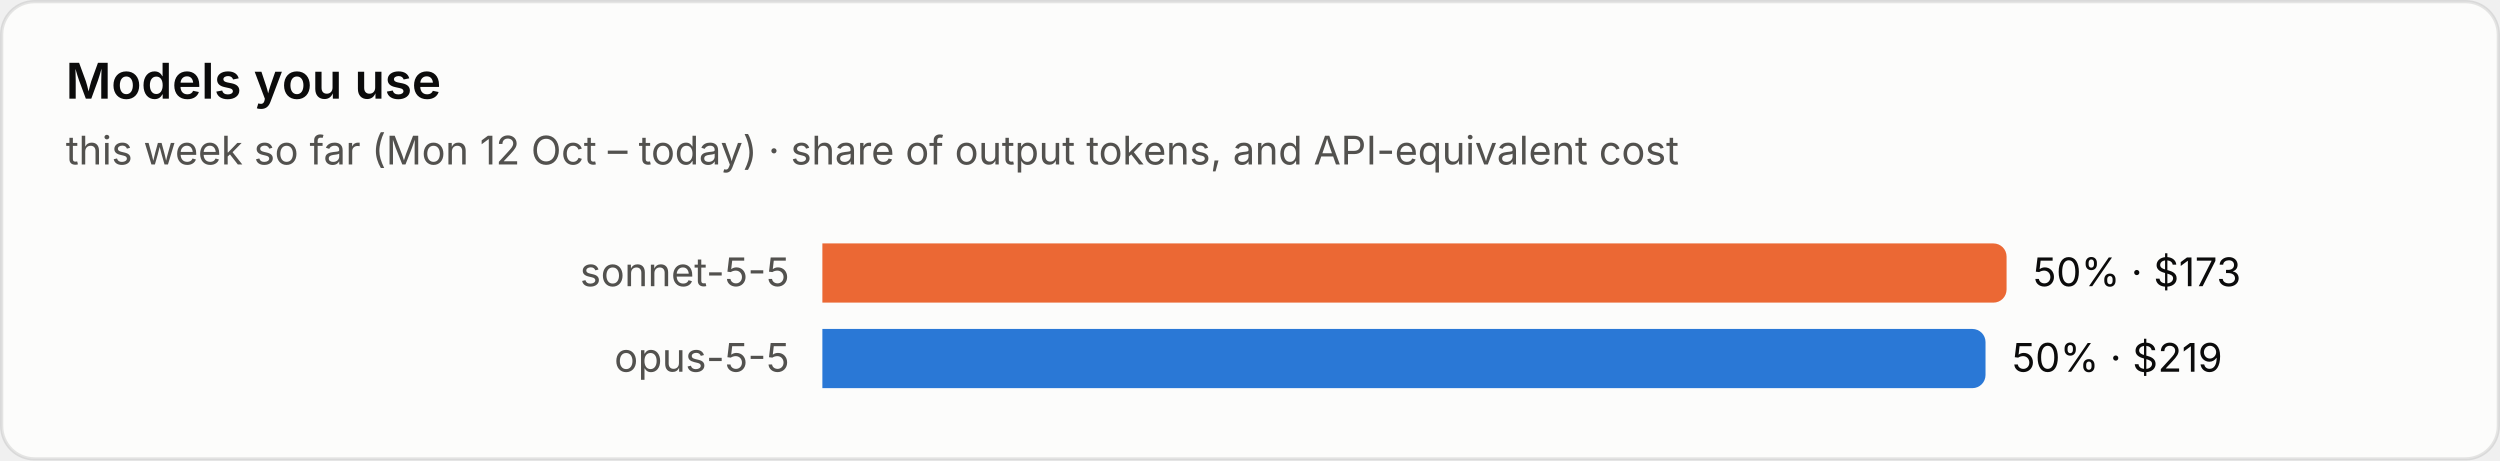
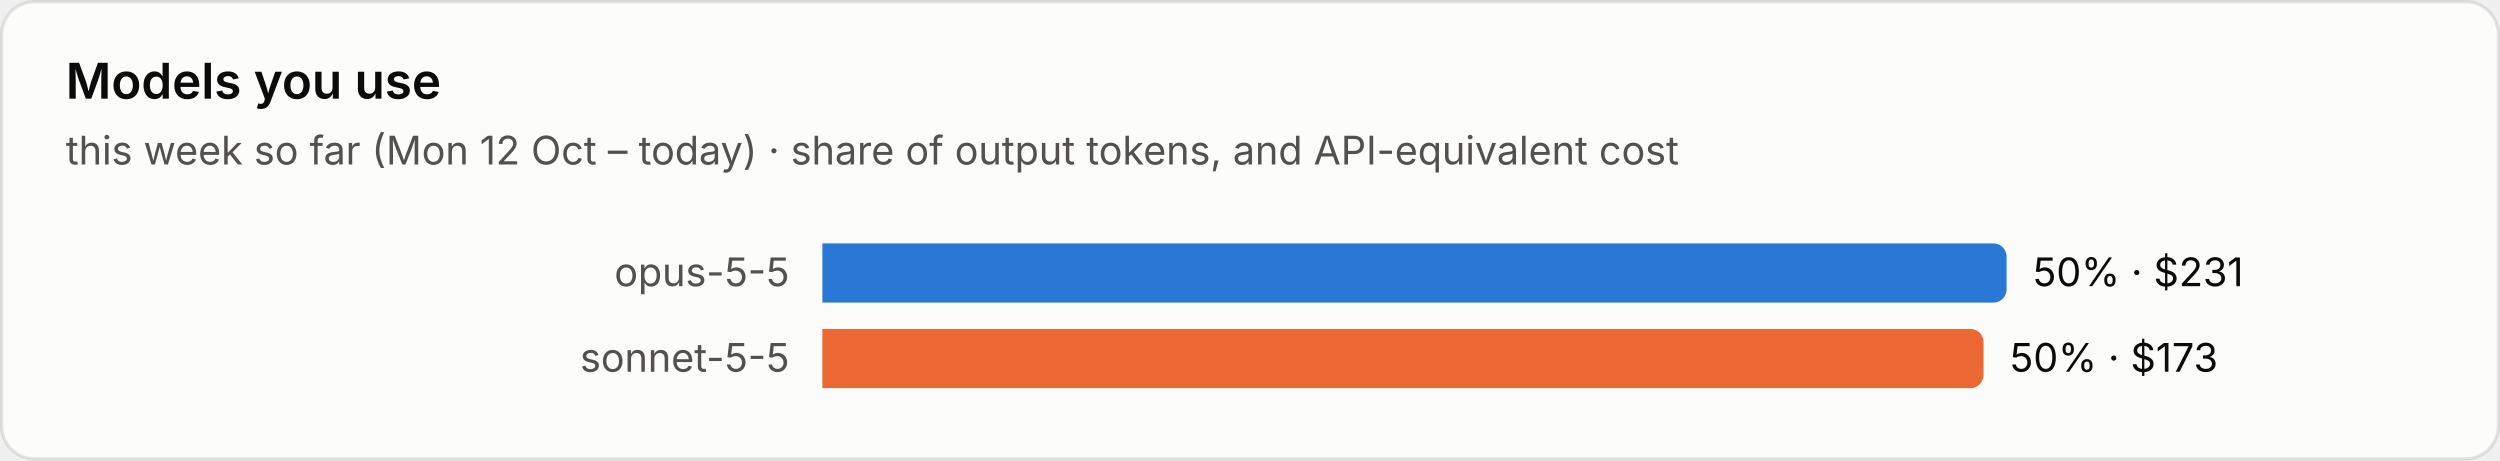
<svg xmlns="http://www.w3.org/2000/svg" viewBox="0 0 760 140" width="760" height="140" role="img" aria-label="Models you use">
  <style>text{font-family:system-ui,-apple-system,"Segoe UI",sans-serif;font-variant-numeric:tabular-nums}.bg{fill:#fcfcfb;stroke:rgba(11,11,11,.10)}.tp{fill:#0b0b0b}.ts{fill:#52514e}.tm{fill:#898781}.grid{stroke:#e1e0d9;stroke-width:1}.base{stroke:#c3c2b7;stroke-width:1}.so{fill:#b5b3ad}.lo{stroke:#b5b3ad}.qe{fill:#f0efec}.ring{stroke:#fcfcfb}.area{fill-opacity:.1}.s0{fill:#2a78d6}.l0{stroke:#2a78d6}.s1{fill:#eb6834}.l1{stroke:#eb6834}.s2{fill:#1baf7a}.l2{stroke:#1baf7a}.s3{fill:#eda100}.l3{stroke:#eda100}.s4{fill:#e87ba4}.l4{stroke:#e87ba4}.s5{fill:#008300}.l5{stroke:#008300}.s6{fill:#4a3aa7}.l6{stroke:#4a3aa7}.s7{fill:#e34948}.l7{stroke:#e34948}.q0{fill:#cde2fb}.q1{fill:#9ec5f4}.q2{fill:#6da7ec}.q3{fill:#3987e5}.q4{fill:#256abf}.q5{fill:#184f95}.q6{fill:#0d366b}.r0{fill:#f8d4d4}.r1{fill:#ec8f8f}.r2{fill:#c42f2f}.a0{fill:#fbe3e3}.a1{fill:#f5b8b8}.a2{fill:#ec8f8f}.a3{fill:#d65252}.a4{fill:#a82525}.tq0{fill:#0b0b0b}.tq1{fill:#0b0b0b}.tq2{fill:#0b0b0b}.tq3{fill:#ffffff}.tq4{fill:#ffffff}.tq5{fill:#ffffff}.tq6{fill:#ffffff}.tr0{fill:#0b0b0b}.tr1{fill:#0b0b0b}.tr2{fill:#ffffff}.ta0{fill:#0b0b0b}.ta1{fill:#0b0b0b}.ta2{fill:#0b0b0b}.ta3{fill:#ffffff}.ta4{fill:#ffffff}.tw{fill:#ffffff}@media (prefers-color-scheme:dark){.bg{fill:#1a1a19;stroke:rgba(255,255,255,.10)}.tp{fill:#fff}.ts{fill:#c3c2b7}.tm{fill:#898781}.grid{stroke:#2c2c2a}.base{stroke:#383835}.so{fill:#5c5b57}.lo{stroke:#5c5b57}.qe{fill:#262624}.ring{stroke:#1a1a19}.s0{fill:#3987e5}.l0{stroke:#3987e5}.s1{fill:#d95926}.l1{stroke:#d95926}.s2{fill:#199e70}.l2{stroke:#199e70}.s3{fill:#c98500}.l3{stroke:#c98500}.s4{fill:#d55181}.l4{stroke:#d55181}.s5{fill:#008300}.l5{stroke:#008300}.s6{fill:#9085e9}.l6{stroke:#9085e9}.s7{fill:#e66767}.l7{stroke:#e66767}.q0{fill:#16263a}.q1{fill:#123a66}.q2{fill:#184f95}.q3{fill:#256abf}.q4{fill:#3987e5}.q5{fill:#6da7ec}.q6{fill:#b7d3f6}.r0{fill:#4a2023}.r1{fill:#8c2c2f}.r2{fill:#e25555}.a0{fill:#3a1a1c}.a1{fill:#5e2427}.a2{fill:#8c2c2f}.a3{fill:#c43c3f}.a4{fill:#f07070}.tq0{fill:#ffffff}.tq1{fill:#ffffff}.tq2{fill:#ffffff}.tq3{fill:#ffffff}.tq4{fill:#ffffff}.tq5{fill:#0b0b0b}.tq6{fill:#0b0b0b}.tr0{fill:#ffffff}.tr1{fill:#ffffff}.tr2{fill:#ffffff}.ta0{fill:#ffffff}.ta1{fill:#ffffff}.ta2{fill:#ffffff}.ta3{fill:#ffffff}.ta4{fill:#0b0b0b}.tw{fill:#ffffff}}</style>
  <rect class="bg" x=".5" y=".5" width="759" height="139" rx="10" />
  <text class="tp" x="20" y="30" font-size="15" font-weight="600">Models you use</text>
  <text class="ts" x="20" y="50" font-size="12">this week so far (Mon 12 Oct – today) · share of output tokens, and API-equivalent cost</text>
-   <text class="ts" x="240" y="87.0" font-size="12" text-anchor="end">sonnet-5-5</text>
-   <path class="s1" d="M250 74h356.0a4 4 0 0 1 4 4v10a4 4 0 0 1-4 4h-356.0z" />
-   <text class="tp" x="618.0" y="87.0" font-size="12">50% · $173</text>
-   <text class="ts" x="240" y="113.0" font-size="12" text-anchor="end">opus-5-5</text>
-   <path class="s0" d="M250 100h349.6a4 4 0 0 1 4 4v10a4 4 0 0 1-4 4h-349.6z" />
-   <text class="tp" x="611.6" y="113.0" font-size="12">50% · $219</text>
+   <text class="ts" x="240" y="87.0" font-size="12" text-anchor="end">opus-5-5</text>
+   <path class="s0" d="M250 74h356.0a4 4 0 0 1 4 4v10a4 4 0 0 1-4 4h-356.0z" />
+   <text class="tp" x="618.0" y="87.0" font-size="12">50% · $231</text>
+   <text class="ts" x="240" y="113.0" font-size="12" text-anchor="end">sonnet-5-5</text>
+   <path class="s1" d="M250 100h349.0a4 4 0 0 1 4 4v10a4 4 0 0 1-4 4h-349.0z" />
+   <text class="tp" x="611.0" y="113.0" font-size="12">50% · $173</text>
</svg>
